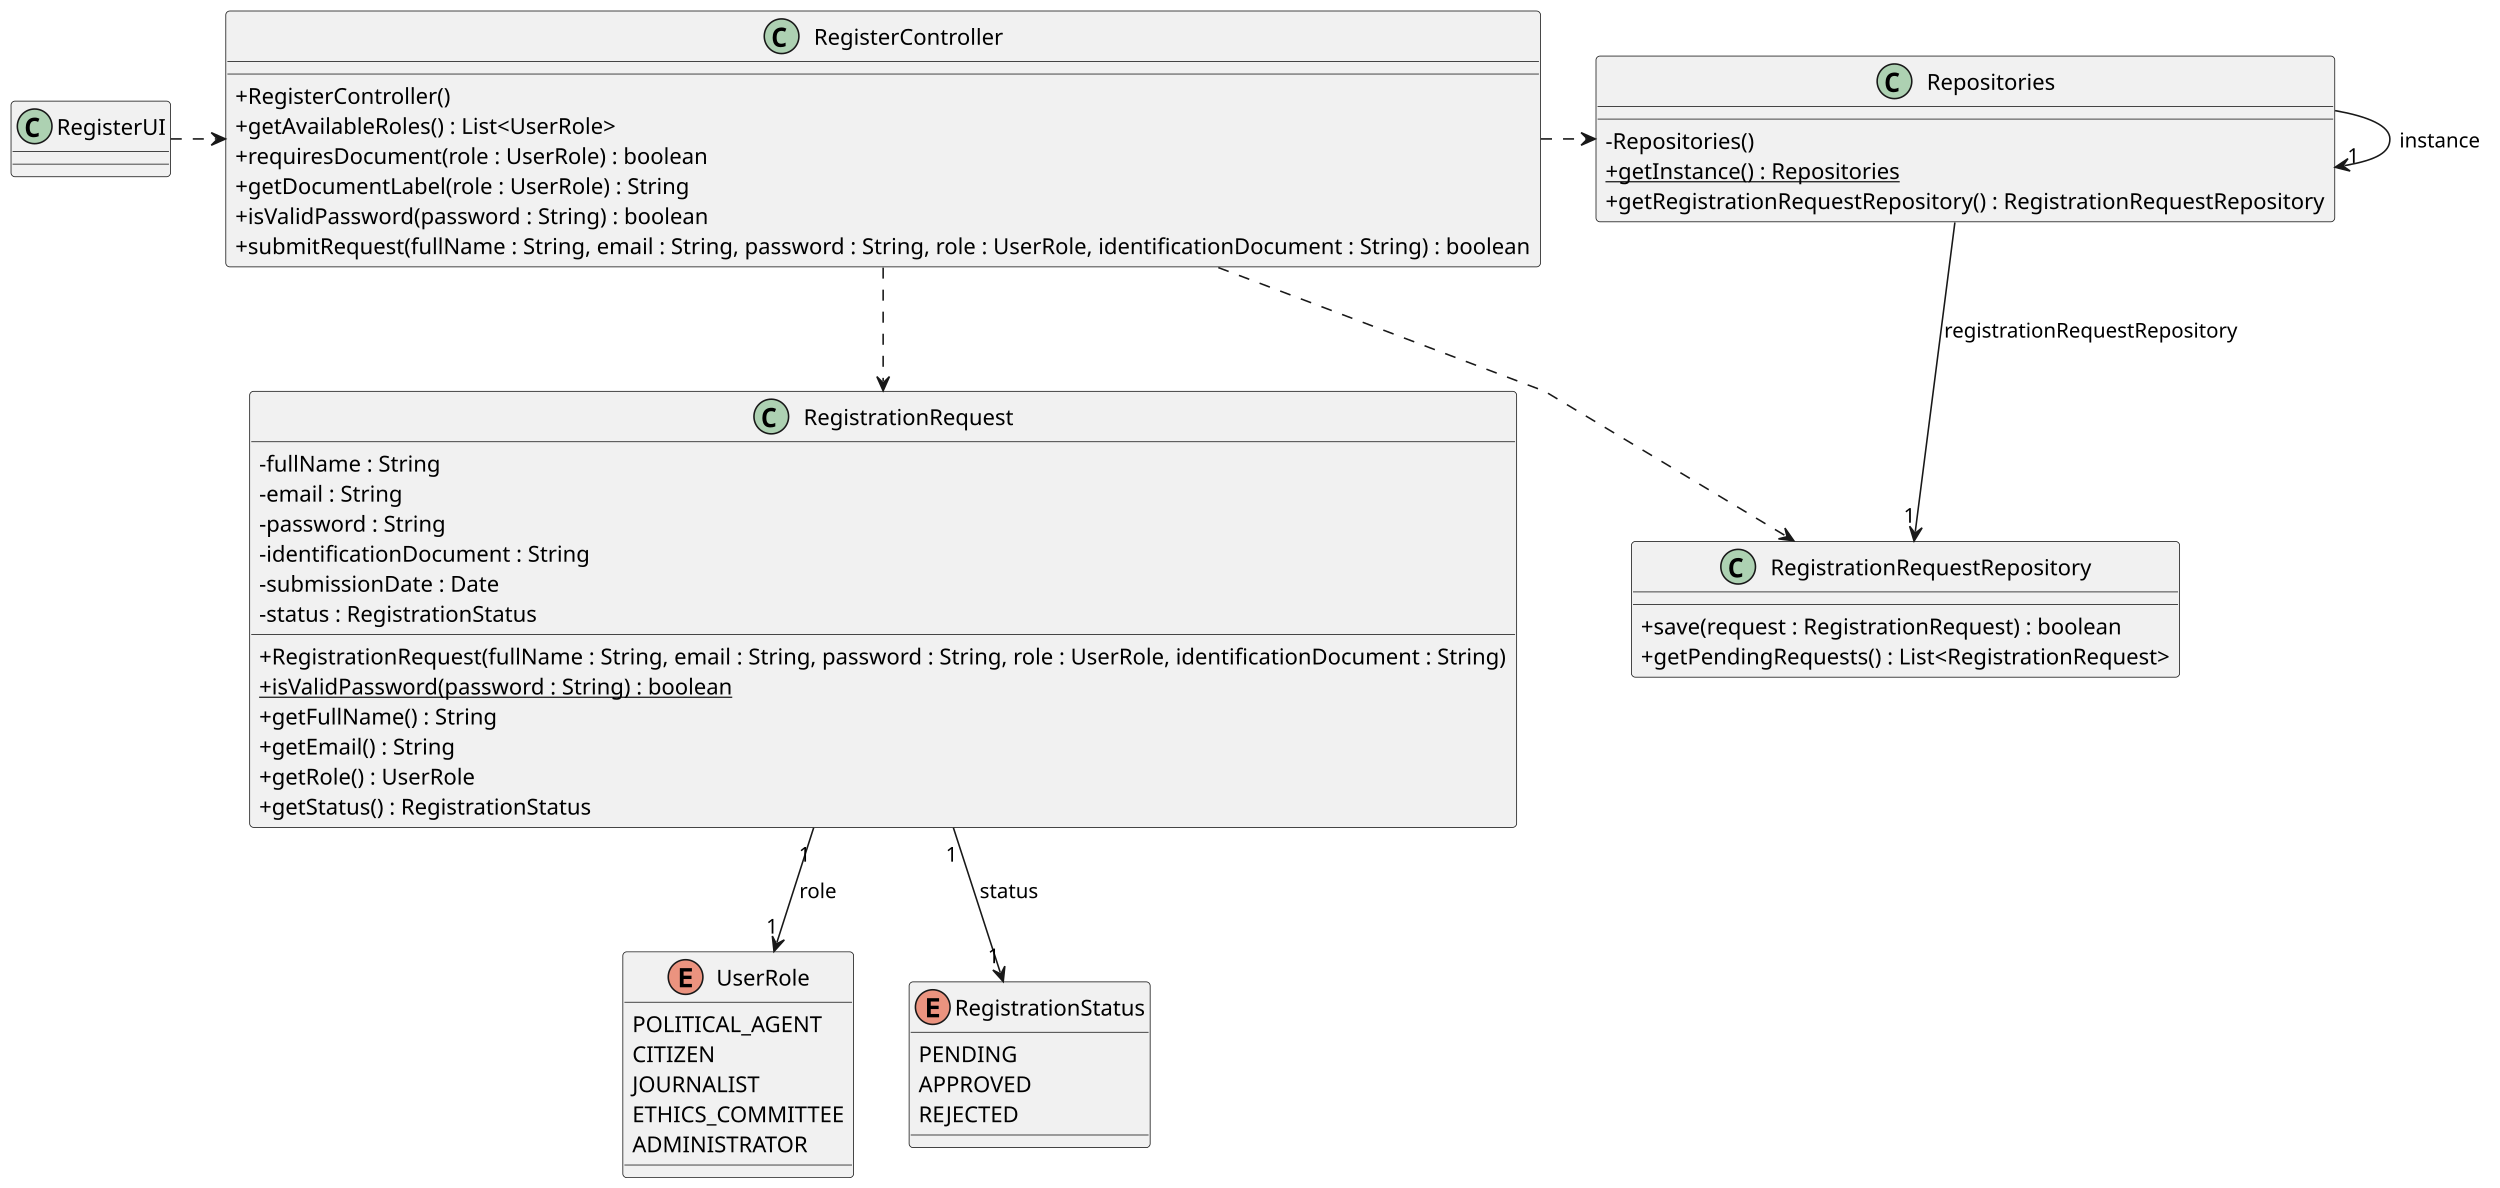
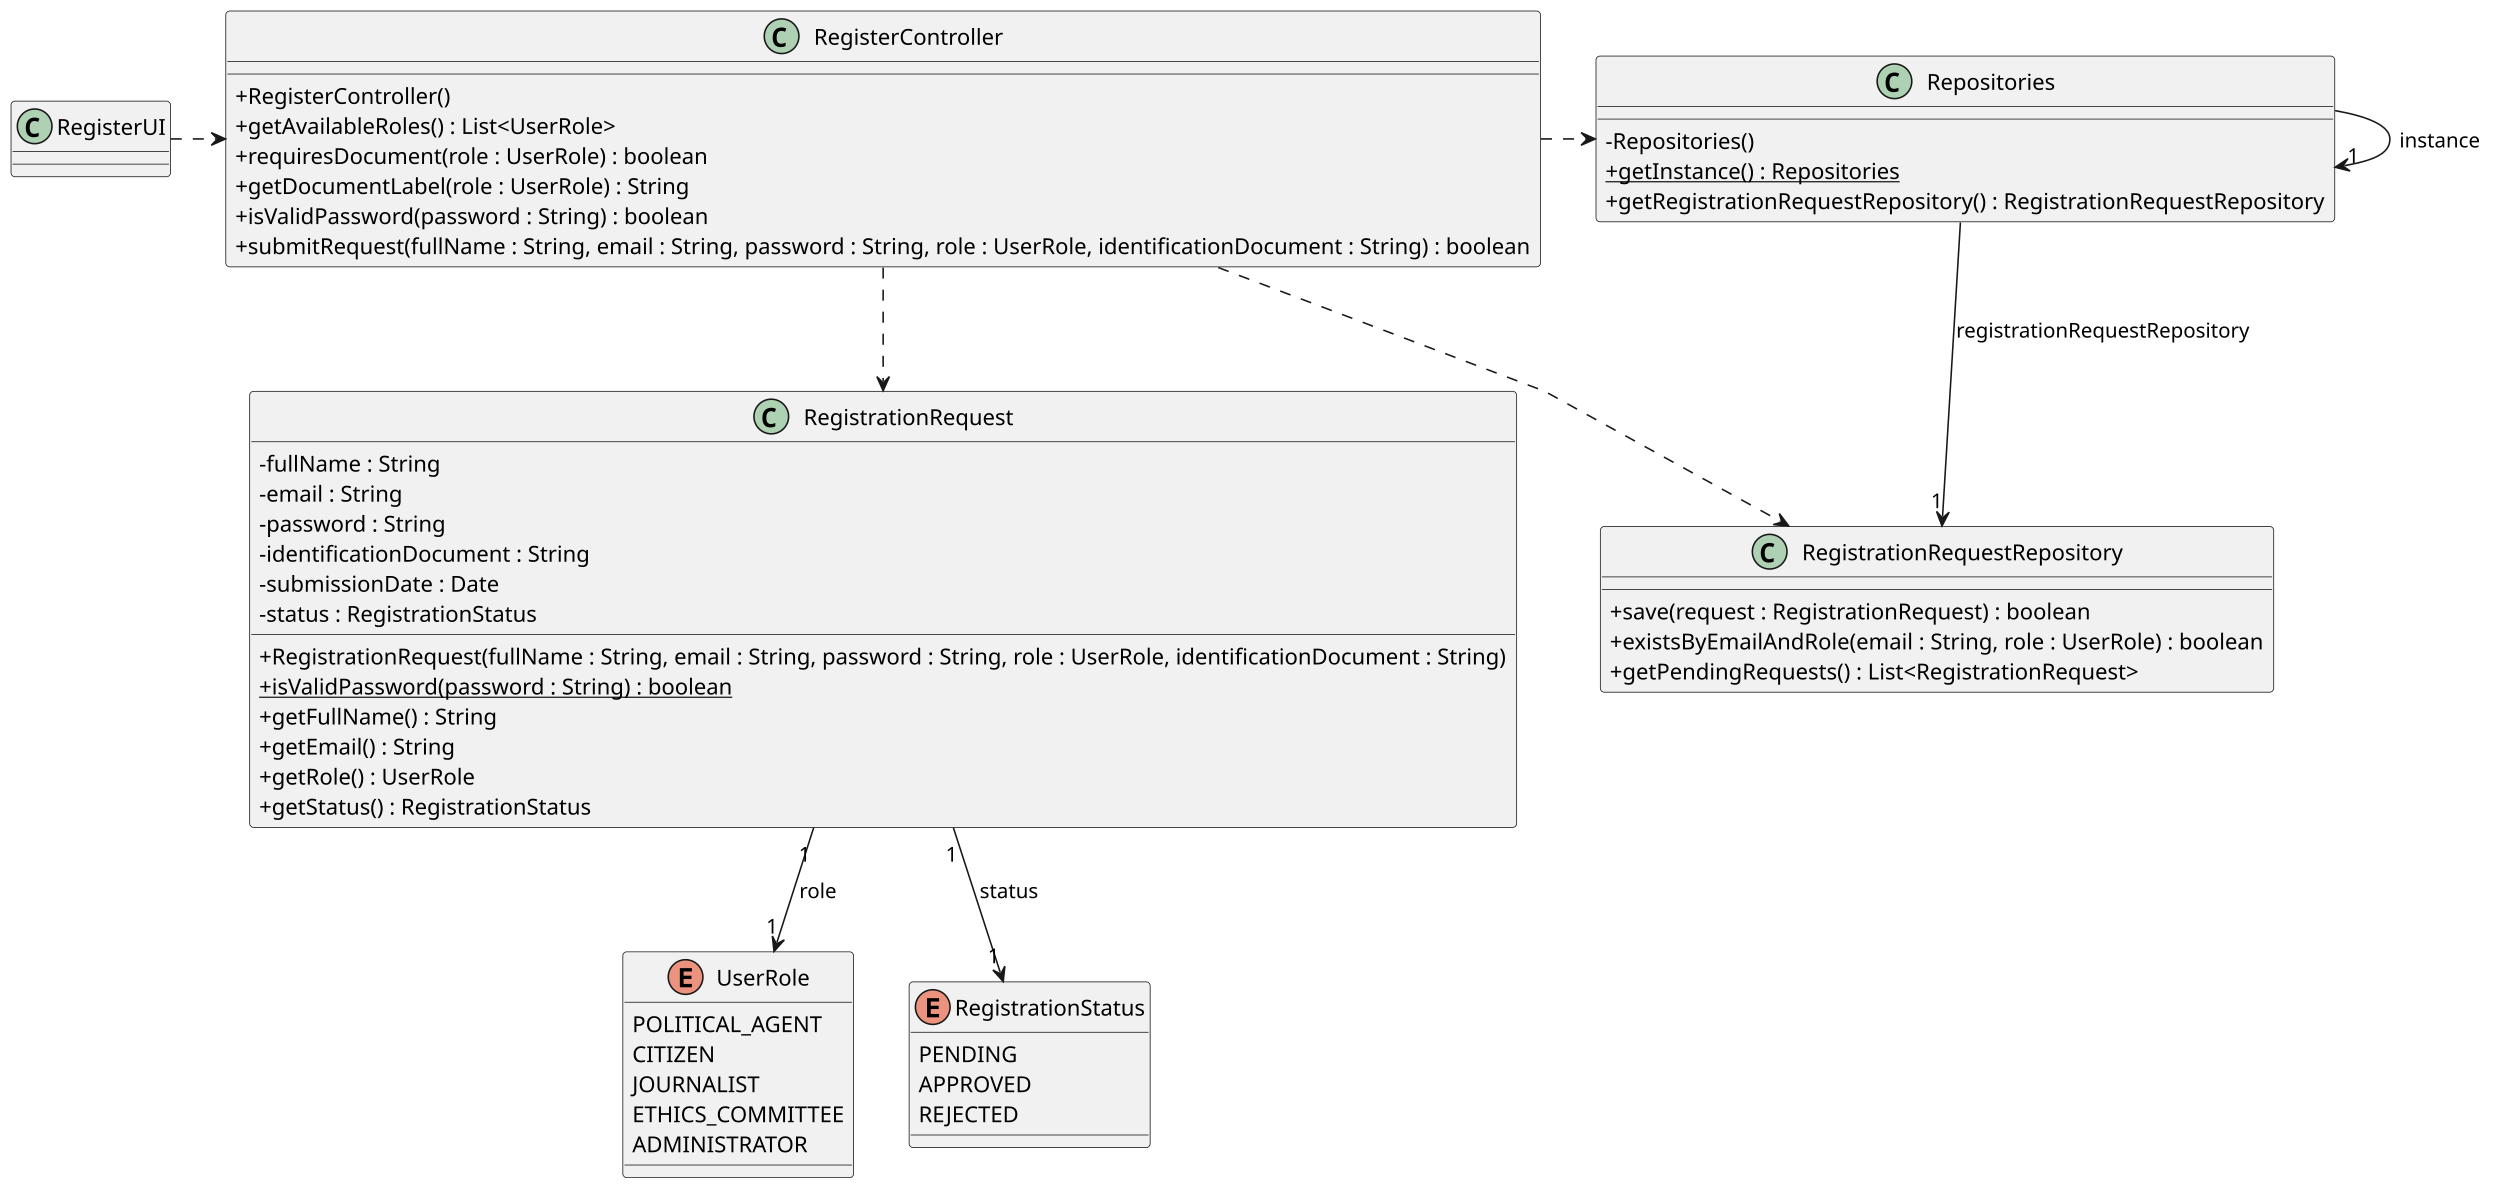
<svg xmlns="http://www.w3.org/2000/svg" contentStyleType="text/css" height="754px" preserveAspectRatio="none" style="width:1587px;height:754px;background:#FFFFFF;" version="1.1" viewBox="0 0 1587 754" width="1587px" zoomAndPan="magnify">
  <defs />
  <g>
    <g id="elem_RegisterUI">
      <rect codeLine="6" fill="#F1F1F1" height="48" id="RegisterUI" rx="2.5" ry="2.5" style="stroke:#181818;stroke-width:0.5;" width="101.244" x="7" y="64.2" />
      <ellipse cx="22" cy="80.2" fill="#ADD1B2" rx="11" ry="11" style="stroke:#181818;stroke-width:1;" />
      <path d="M21.469,87.122 Q19.719,87.122 18.578,86.388 Q17.453,85.638 16.891,84.294 Q16.344,82.934 16.344,81.138 Q16.344,79.106 17,77.653 Q17.656,76.2 18.938,75.419 Q20.219,74.638 22.094,74.638 Q22.984,74.638 23.656,74.825 Q24.328,74.997 25.016,75.341 L24.203,77.356 Q23.578,77.044 23.031,76.919 Q22.5,76.794 22.016,76.794 Q20.844,76.794 20.141,77.325 Q19.438,77.856 19.141,78.809 Q18.844,79.763 18.844,81.028 Q18.844,83.044 19.562,84.013 Q20.281,84.966 21.875,84.966 Q22.469,84.966 23.094,84.809 Q23.719,84.653 24.547,84.278 L24.547,86.497 Q23.812,86.809 23.016,86.966 Q22.234,87.122 21.469,87.122 Z " fill="#000000" />
      <text fill="#000000" font-family="sans-serif" font-size="14" lengthAdjust="spacing" textLength="69.244" x="36" y="85.632">RegisterUI</text>
      <line style="stroke:#181818;stroke-width:0.5;" x1="8" x2="107.244" y1="96.2" y2="96.2" />
      <line style="stroke:#181818;stroke-width:0.5;" x1="8" x2="107.244" y1="104.2" y2="104.2" />
    </g>
    <g id="elem_RegisterController">
      <rect codeLine="9" fill="#F1F1F1" height="162.407" id="RegisterController" rx="2.5" ry="2.5" style="stroke:#181818;stroke-width:0.5;" width="834.581" x="143.33" y="7" />
      <ellipse cx="496.15" cy="23" fill="#ADD1B2" rx="11" ry="11" style="stroke:#181818;stroke-width:1;" />
      <path d="M495.619,29.922 Q493.869,29.922 492.728,29.188 Q491.603,28.438 491.04,27.094 Q490.494,25.734 490.494,23.938 Q490.494,21.906 491.15,20.453 Q491.806,19 493.087,18.219 Q494.369,17.438 496.244,17.438 Q497.134,17.438 497.806,17.625 Q498.478,17.797 499.165,18.141 L498.353,20.156 Q497.728,19.844 497.181,19.719 Q496.65,19.594 496.165,19.594 Q494.994,19.594 494.29,20.125 Q493.587,20.656 493.29,21.609 Q492.994,22.562 492.994,23.828 Q492.994,25.844 493.712,26.812 Q494.431,27.766 496.025,27.766 Q496.619,27.766 497.244,27.609 Q497.869,27.453 498.697,27.078 L498.697,29.297 Q497.962,29.609 497.165,29.766 Q496.384,29.922 495.619,29.922 Z " fill="#000000" />
      <text fill="#000000" font-family="sans-serif" font-size="14" lengthAdjust="spacing" textLength="120.442" x="516.65" y="28.432">RegisterController</text>
      <line style="stroke:#181818;stroke-width:0.5;" x1="144.33" x2="976.911" y1="39" y2="39" />
      <line style="stroke:#181818;stroke-width:0.5;" x1="144.33" x2="976.911" y1="47" y2="47" />
      <text fill="#000000" font-family="sans-serif" font-size="14" lengthAdjust="spacing" textLength="136.85" x="149.33" y="65.966">+RegisterController()</text>
      <text fill="#000000" font-family="sans-serif" font-size="14" lengthAdjust="spacing" textLength="241.527" x="149.33" y="85.034">+getAvailableRoles() : List&lt;UserRole&gt;</text>
      <text fill="#000000" font-family="sans-serif" font-size="14" lengthAdjust="spacing" textLength="300.789" x="149.33" y="104.102">+requiresDocument(role : UserRole) : boolean</text>
      <text fill="#000000" font-family="sans-serif" font-size="14" lengthAdjust="spacing" textLength="288.553" x="149.33" y="123.17">+getDocumentLabel(role : UserRole) : String</text>
      <text fill="#000000" font-family="sans-serif" font-size="14" lengthAdjust="spacing" textLength="301.181" x="149.33" y="142.238">+isValidPassword(password : String) : boolean</text>
      <text fill="#000000" font-family="sans-serif" font-size="14" lengthAdjust="spacing" textLength="822.581" x="149.33" y="161.305">+submitRequest(fullName : String, email : String, password : String, role : UserRole, identificationDocument : String) : boolean</text>
    </g>
    <g id="elem_RegistrationRequest">
      <rect codeLine="18" fill="#F1F1F1" height="276.815" id="RegistrationRequest" rx="2.5" ry="2.5" style="stroke:#181818;stroke-width:0.5;" width="804.271" x="158.49" y="248.41" />
      <ellipse cx="489.61" cy="264.41" fill="#ADD1B2" rx="11" ry="11" style="stroke:#181818;stroke-width:1;" />
      <path d="M489.079,271.332 Q487.329,271.332 486.188,270.598 Q485.063,269.848 484.5,268.504 Q483.954,267.144 483.954,265.348 Q483.954,263.316 484.61,261.863 Q485.266,260.41 486.547,259.629 Q487.829,258.848 489.704,258.848 Q490.594,258.848 491.266,259.035 Q491.938,259.207 492.625,259.551 L491.813,261.566 Q491.188,261.254 490.641,261.129 Q490.11,261.004 489.625,261.004 Q488.454,261.004 487.75,261.535 Q487.047,262.066 486.75,263.019 Q486.454,263.973 486.454,265.238 Q486.454,267.254 487.172,268.223 Q487.891,269.176 489.485,269.176 Q490.079,269.176 490.704,269.019 Q491.329,268.863 492.157,268.488 L492.157,270.707 Q491.422,271.019 490.625,271.176 Q489.844,271.332 489.079,271.332 Z " fill="#000000" />
      <text fill="#000000" font-family="sans-serif" font-size="14" lengthAdjust="spacing" textLength="133.531" x="510.11" y="269.842">RegistrationRequest</text>
      <line style="stroke:#181818;stroke-width:0.5;" x1="159.49" x2="961.761" y1="280.41" y2="280.41" />
      <text fill="#000000" font-family="sans-serif" font-size="14" lengthAdjust="spacing" textLength="115.108" x="164.49" y="299.376">-fullName : String</text>
      <text fill="#000000" font-family="sans-serif" font-size="14" lengthAdjust="spacing" textLength="91" x="164.49" y="318.444">-email : String</text>
      <text fill="#000000" font-family="sans-serif" font-size="14" lengthAdjust="spacing" textLength="118.678" x="164.49" y="337.512">-password : String</text>
      <text fill="#000000" font-family="sans-serif" font-size="14" lengthAdjust="spacing" textLength="209.915" x="164.49" y="356.58">-identificationDocument : String</text>
      <text fill="#000000" font-family="sans-serif" font-size="14" lengthAdjust="spacing" textLength="152.403" x="164.49" y="375.648">-submissionDate : Date</text>
      <text fill="#000000" font-family="sans-serif" font-size="14" lengthAdjust="spacing" textLength="176.581" x="164.49" y="394.716">-status : RegistrationStatus</text>
      <line style="stroke:#181818;stroke-width:0.5;" x1="159.49" x2="961.761" y1="402.817" y2="402.817" />
      <text fill="#000000" font-family="sans-serif" font-size="14" lengthAdjust="spacing" textLength="792.271" x="164.49" y="421.783">+RegistrationRequest(fullName : String, email : String, password : String, role : UserRole, identificationDocument : String)</text>
      <text fill="#000000" font-family="sans-serif" font-size="14" lengthAdjust="spacing" text-decoration="underline" textLength="301.181" x="164.49" y="440.851">+isValidPassword(password : String) : boolean</text>
      <text fill="#000000" font-family="sans-serif" font-size="14" lengthAdjust="spacing" textLength="151.017" x="164.49" y="459.919">+getFullName() : String</text>
      <text fill="#000000" font-family="sans-serif" font-size="14" lengthAdjust="spacing" textLength="124.347" x="164.49" y="478.987">+getEmail() : String</text>
      <text fill="#000000" font-family="sans-serif" font-size="14" lengthAdjust="spacing" textLength="136.989" x="164.49" y="498.055">+getRole() : UserRole</text>
      <text fill="#000000" font-family="sans-serif" font-size="14" lengthAdjust="spacing" textLength="211.021" x="164.49" y="517.123">+getStatus() : RegistrationStatus</text>
    </g>
    <g id="elem_RegistrationRequestRepository">
-       <rect codeLine="33" fill="#F1F1F1" height="86.136" id="RegistrationRequestRepository" rx="2.5" ry="2.5" style="stroke:#181818;stroke-width:0.5;" width="347.985" x="1035.63" y="343.74" />
-       <ellipse cx="1103.383" cy="359.74" fill="#ADD1B2" rx="11" ry="11" style="stroke:#181818;stroke-width:1;" />
-       <path d="M1102.851,366.662 Q1101.101,366.662 1099.961,365.928 Q1098.836,365.178 1098.273,363.834 Q1097.726,362.474 1097.726,360.678 Q1097.726,358.646 1098.383,357.193 Q1099.039,355.74 1100.32,354.959 Q1101.601,354.178 1103.476,354.178 Q1104.367,354.178 1105.039,354.365 Q1105.711,354.537 1106.398,354.881 L1105.586,356.896 Q1104.961,356.584 1104.414,356.459 Q1103.883,356.334 1103.398,356.334 Q1102.226,356.334 1101.523,356.865 Q1100.82,357.396 1100.523,358.349 Q1100.226,359.303 1100.226,360.568 Q1100.226,362.584 1100.945,363.553 Q1101.664,364.506 1103.258,364.506 Q1103.851,364.506 1104.476,364.349 Q1105.101,364.193 1105.93,363.818 L1105.93,366.037 Q1105.195,366.349 1104.398,366.506 Q1103.617,366.662 1102.851,366.662 Z " fill="#000000" />
-       <text fill="#000000" font-family="sans-serif" font-size="14" lengthAdjust="spacing" textLength="203.979" x="1123.883" y="365.172">RegistrationRequestRepository</text>
-       <line style="stroke:#181818;stroke-width:0.5;" x1="1036.63" x2="1382.615" y1="375.74" y2="375.74" />
-       <line style="stroke:#181818;stroke-width:0.5;" x1="1036.63" x2="1382.615" y1="383.74" y2="383.74" />
-       <text fill="#000000" font-family="sans-serif" font-size="14" lengthAdjust="spacing" textLength="305.731" x="1041.63" y="402.706">+save(request : RegistrationRequest) : boolean</text>
-       <text fill="#000000" font-family="sans-serif" font-size="14" lengthAdjust="spacing" textLength="335.985" x="1041.63" y="421.774">+getPendingRequests() : List&lt;RegistrationRequest&gt;</text>
+       <rect codeLine="33" fill="#F1F1F1" height="105.204" id="RegistrationRequestRepository" rx="2.5" ry="2.5" style="stroke:#181818;stroke-width:0.5;" width="427.448" x="1015.9" y="334.21" />
+       <ellipse cx="1123.385" cy="350.21" fill="#ADD1B2" rx="11" ry="11" style="stroke:#181818;stroke-width:1;" />
+       <path d="M1122.853,357.132 Q1121.103,357.132 1119.963,356.397 Q1118.838,355.647 1118.275,354.304 Q1117.728,352.944 1117.728,351.147 Q1117.728,349.116 1118.385,347.663 Q1119.041,346.21 1120.322,345.429 Q1121.603,344.647 1123.478,344.647 Q1124.369,344.647 1125.041,344.835 Q1125.713,345.007 1126.4,345.351 L1125.588,347.366 Q1124.963,347.054 1124.416,346.929 Q1123.885,346.804 1123.4,346.804 Q1122.228,346.804 1121.525,347.335 Q1120.822,347.866 1120.525,348.819 Q1120.228,349.772 1120.228,351.038 Q1120.228,353.054 1120.947,354.022 Q1121.666,354.976 1123.26,354.976 Q1123.853,354.976 1124.478,354.819 Q1125.103,354.663 1125.931,354.288 L1125.931,356.507 Q1125.197,356.819 1124.4,356.976 Q1123.619,357.132 1122.853,357.132 Z " fill="#000000" />
+       <text fill="#000000" font-family="sans-serif" font-size="14" lengthAdjust="spacing" textLength="203.979" x="1143.885" y="355.642">RegistrationRequestRepository</text>
+       <line style="stroke:#181818;stroke-width:0.5;" x1="1016.9" x2="1442.348" y1="366.21" y2="366.21" />
+       <line style="stroke:#181818;stroke-width:0.5;" x1="1016.9" x2="1442.348" y1="374.21" y2="374.21" />
+       <text fill="#000000" font-family="sans-serif" font-size="14" lengthAdjust="spacing" textLength="305.731" x="1021.9" y="393.176">+save(request : RegistrationRequest) : boolean</text>
+       <text fill="#000000" font-family="sans-serif" font-size="14" lengthAdjust="spacing" textLength="415.448" x="1021.9" y="412.244">+existsByEmailAndRole(email : String, role : UserRole) : boolean</text>
+       <text fill="#000000" font-family="sans-serif" font-size="14" lengthAdjust="spacing" textLength="335.985" x="1021.9" y="431.312">+getPendingRequests() : List&lt;RegistrationRequest&gt;</text>
    </g>
    <g id="elem_Repositories">
-       <rect codeLine="38" fill="#F1F1F1" height="105.204" id="Repositories" rx="2.5" ry="2.5" style="stroke:#181818;stroke-width:0.5;" width="468.958" x="1013.14" y="35.6" />
+       <rect codeLine="39" fill="#F1F1F1" height="105.204" id="Repositories" rx="2.5" ry="2.5" style="stroke:#181818;stroke-width:0.5;" width="468.958" x="1013.14" y="35.6" />
      <ellipse cx="1202.608" cy="51.6" fill="#ADD1B2" rx="11" ry="11" style="stroke:#181818;stroke-width:1;" />
      <path d="M1202.077,58.522 Q1200.327,58.522 1199.186,57.788 Q1198.061,57.038 1197.499,55.694 Q1196.952,54.334 1196.952,52.538 Q1196.952,50.506 1197.608,49.053 Q1198.265,47.6 1199.546,46.819 Q1200.827,46.038 1202.702,46.038 Q1203.593,46.038 1204.265,46.225 Q1204.936,46.397 1205.624,46.741 L1204.811,48.756 Q1204.186,48.444 1203.64,48.319 Q1203.108,48.194 1202.624,48.194 Q1201.452,48.194 1200.749,48.725 Q1200.046,49.256 1199.749,50.209 Q1199.452,51.163 1199.452,52.428 Q1199.452,54.444 1200.171,55.413 Q1200.89,56.366 1202.483,56.366 Q1203.077,56.366 1203.702,56.209 Q1204.327,56.053 1205.155,55.678 L1205.155,57.897 Q1204.421,58.209 1203.624,58.366 Q1202.843,58.522 1202.077,58.522 Z " fill="#000000" />
      <text fill="#000000" font-family="sans-serif" font-size="14" lengthAdjust="spacing" textLength="81.522" x="1223.108" y="57.032">Repositories</text>
      <line style="stroke:#181818;stroke-width:0.5;" x1="1014.14" x2="1481.098" y1="67.6" y2="67.6" />
      <line style="stroke:#181818;stroke-width:0.5;" x1="1014.14" x2="1481.098" y1="75.6" y2="75.6" />
      <text fill="#000000" font-family="sans-serif" font-size="14" lengthAdjust="spacing" textLength="94.43" x="1019.14" y="94.566">-Repositories()</text>
      <text fill="#000000" font-family="sans-serif" font-size="14" lengthAdjust="spacing" text-decoration="underline" textLength="186.801" x="1019.14" y="113.634">+getInstance() : Repositories</text>
      <text fill="#000000" font-family="sans-serif" font-size="14" lengthAdjust="spacing" textLength="456.958" x="1019.14" y="132.702">+getRegistrationRequestRepository() : RegistrationRequestRepository</text>
    </g>
    <g id="elem_UserRole">
-       <rect codeLine="44" fill="#F1F1F1" height="143.34" id="UserRole" rx="2.5" ry="2.5" style="stroke:#181818;stroke-width:0.5;" width="146.498" x="395.37" y="604.22" />
+       <rect codeLine="45" fill="#F1F1F1" height="143.34" id="UserRole" rx="2.5" ry="2.5" style="stroke:#181818;stroke-width:0.5;" width="146.498" x="395.37" y="604.22" />
      <ellipse cx="435.207" cy="620.22" fill="#EB937F" rx="11" ry="11" style="stroke:#181818;stroke-width:1;" />
      <path d="M431.567,626.72 L431.567,614.579 L439.223,614.579 L439.223,616.704 L433.942,616.704 L433.942,619.361 L438.957,619.361 L438.957,621.486 L433.942,621.486 L433.942,624.595 L439.223,624.595 L439.223,626.72 L431.567,626.72 Z " fill="#000000" />
      <text fill="#000000" font-family="sans-serif" font-size="14" lengthAdjust="spacing" textLength="59.304" x="454.726" y="625.652">UserRole</text>
      <line style="stroke:#181818;stroke-width:0.5;" x1="396.37" x2="540.867" y1="636.22" y2="636.22" />
      <text fill="#000000" font-family="sans-serif" font-size="14" lengthAdjust="spacing" textLength="120.707" x="401.37" y="655.186">POLITICAL_AGENT</text>
      <text fill="#000000" font-family="sans-serif" font-size="14" lengthAdjust="spacing" textLength="52.556" x="401.37" y="674.254">CITIZEN</text>
      <text fill="#000000" font-family="sans-serif" font-size="14" lengthAdjust="spacing" textLength="80.836" x="401.37" y="693.322">JOURNALIST</text>
      <text fill="#000000" font-family="sans-serif" font-size="14" lengthAdjust="spacing" textLength="134.498" x="401.37" y="712.39">ETHICS_COMMITTEE</text>
      <text fill="#000000" font-family="sans-serif" font-size="14" lengthAdjust="spacing" textLength="112.546" x="401.37" y="731.458">ADMINISTRATOR</text>
      <line style="stroke:#181818;stroke-width:0.5;" x1="396.37" x2="540.867" y1="739.56" y2="739.56" />
    </g>
    <g id="elem_RegistrationStatus">
-       <rect codeLine="52" fill="#F1F1F1" height="105.204" id="RegistrationStatus" rx="2.5" ry="2.5" style="stroke:#181818;stroke-width:0.5;" width="153.016" x="577.11" y="623.29" />
+       <rect codeLine="53" fill="#F1F1F1" height="105.204" id="RegistrationStatus" rx="2.5" ry="2.5" style="stroke:#181818;stroke-width:0.5;" width="153.016" x="577.11" y="623.29" />
      <ellipse cx="592.11" cy="639.29" fill="#EB937F" rx="11" ry="11" style="stroke:#181818;stroke-width:1;" />
      <path d="M588.469,645.79 L588.469,633.649 L596.126,633.649 L596.126,635.774 L590.844,635.774 L590.844,638.431 L595.86,638.431 L595.86,640.556 L590.844,640.556 L590.844,643.665 L596.126,643.665 L596.126,645.79 L588.469,645.79 Z " fill="#000000" />
      <text fill="#000000" font-family="sans-serif" font-size="14" lengthAdjust="spacing" textLength="121.016" x="606.11" y="644.722">RegistrationStatus</text>
      <line style="stroke:#181818;stroke-width:0.5;" x1="578.11" x2="729.126" y1="655.29" y2="655.29" />
      <text fill="#000000" font-family="sans-serif" font-size="14" lengthAdjust="spacing" textLength="62.692" x="583.11" y="674.256">PENDING</text>
      <text fill="#000000" font-family="sans-serif" font-size="14" lengthAdjust="spacing" textLength="71.932" x="583.11" y="693.324">APPROVED</text>
      <text fill="#000000" font-family="sans-serif" font-size="14" lengthAdjust="spacing" textLength="62.734" x="583.11" y="712.392">REJECTED</text>
      <line style="stroke:#181818;stroke-width:0.5;" x1="578.11" x2="729.126" y1="720.494" y2="720.494" />
    </g>
    <g id="link_RegisterUI_RegisterController">
-       <path codeLine="58" d="M108.38,88.2 C119.37,88.2 125.26,88.2 137.11,88.2 " fill="none" id="RegisterUI-to-RegisterController" style="stroke:#181818;stroke-width:1;stroke-dasharray:7.0,7.0;" />
+       <path codeLine="59" d="M108.38,88.2 C119.37,88.2 125.26,88.2 137.11,88.2 " fill="none" id="RegisterUI-to-RegisterController" style="stroke:#181818;stroke-width:1;stroke-dasharray:7.0,7.0;" />
      <polygon fill="#181818" points="143.11,88.2,134.11,84.2,138.11,88.2,134.11,92.2,143.11,88.2" style="stroke:#181818;stroke-width:1;" />
    </g>
    <g id="link_RegisterController_Repositories">
-       <path codeLine="59" d="M978.21,88.2 C993.59,88.2 999.85,88.2 1006.68,88.2 " fill="none" id="RegisterController-to-Repositories" style="stroke:#181818;stroke-width:1;stroke-dasharray:7.0,7.0;" />
+       <path codeLine="60" d="M978.21,88.2 C993.59,88.2 999.85,88.2 1006.68,88.2 " fill="none" id="RegisterController-to-Repositories" style="stroke:#181818;stroke-width:1;stroke-dasharray:7.0,7.0;" />
      <polygon fill="#181818" points="1012.68,88.2,1003.68,84.2,1007.68,88.2,1003.68,92.2,1012.68,88.2" style="stroke:#181818;stroke-width:1;" />
    </g>
    <g id="link_RegisterController_RegistrationRequestRepository">
-       <path codeLine="60" d="M773.39,169.85 C877.46,209.3 980.62,248.41 980.62,248.41 C980.62,248.41 1066.335,299.832 1133.585,340.192 " fill="none" id="RegisterController-to-RegistrationRequestRepository" style="stroke:#181818;stroke-width:1;stroke-dasharray:7.0,7.0;" />
-       <polygon fill="#181818" points="1138.73,343.28,1133.071,335.219,1134.443,340.707,1128.955,342.078,1138.73,343.28" style="stroke:#181818;stroke-width:1;" />
+       <path codeLine="61" d="M773.39,169.85 C877.46,209.3 980.62,248.41 980.62,248.41 C980.62,248.41 1059.717,292.051 1130.237,330.961 " fill="none" id="RegisterController-to-RegistrationRequestRepository" style="stroke:#181818;stroke-width:1;stroke-dasharray:7.0,7.0;" />
+       <polygon fill="#181818" points="1135.49,333.86,1129.542,326.01,1131.112,331.445,1125.678,333.014,1135.49,333.86" style="stroke:#181818;stroke-width:1;" />
    </g>
    <g id="link_RegisterController_RegistrationRequest">
-       <path codeLine="61" d="M560.62,169.86 C560.62,194.05 560.62,215.29 560.62,242.07 " fill="none" id="RegisterController-to-RegistrationRequest" style="stroke:#181818;stroke-width:1;stroke-dasharray:7.0,7.0;" />
+       <path codeLine="62" d="M560.62,169.86 C560.62,194.05 560.62,215.29 560.62,242.07 " fill="none" id="RegisterController-to-RegistrationRequest" style="stroke:#181818;stroke-width:1;stroke-dasharray:7.0,7.0;" />
      <polygon fill="#181818" points="560.62,248.07,564.62,239.07,560.62,243.07,556.62,239.07,560.62,248.07" style="stroke:#181818;stroke-width:1;" />
    </g>
    <g id="link_Repositories_Repositories">
-       <path codeLine="62" d="M1482.31,70.22 C1503.67,73.96 1517.1,79.95 1517.1,88.2 C1517.1,96.45 1509.58,101.415 1488.22,105.155 " fill="none" id="Repositories-to-Repositories" style="stroke:#181818;stroke-width:1;" />
+       <path codeLine="63" d="M1482.31,70.22 C1503.67,73.96 1517.1,79.95 1517.1,88.2 C1517.1,96.45 1509.58,101.415 1488.22,105.155 " fill="none" id="Repositories-to-Repositories" style="stroke:#181818;stroke-width:1;" />
      <polygon fill="#181818" points="1482.31,106.19,1491.865,108.578,1487.235,105.328,1490.485,100.698,1482.31,106.19" style="stroke:#181818;stroke-width:1;" />
      <text fill="#000000" font-family="sans-serif" font-size="13" lengthAdjust="spacing" textLength="51.207" x="1523.1" y="93.597">instance</text>
      <text fill="#000000" font-family="sans-serif" font-size="13" lengthAdjust="spacing" textLength="7.436" x="1490.133" y="103.41">1</text>
    </g>
    <g id="link_Repositories_RegistrationRequestRepository">
-       <path codeLine="63" d="M1240.96,141.21 C1233.59,198.69 1222.632,284.238 1215.812,337.529 " fill="none" id="Repositories-to-RegistrationRequestRepository" style="stroke:#181818;stroke-width:1;" />
-       <polygon fill="#181818" points="1215.05,343.48,1220.16,335.061,1215.685,338.521,1212.225,334.045,1215.05,343.48" style="stroke:#181818;stroke-width:1;" />
-       <text fill="#000000" font-family="sans-serif" font-size="13" lengthAdjust="spacing" textLength="186.693" x="1234.14" y="214.307">registrationRequestRepository</text>
-       <text fill="#000000" font-family="sans-serif" font-size="13" lengthAdjust="spacing" textLength="7.436" x="1208.405" y="331.851">1</text>
+       <path codeLine="64" d="M1244.47,141.21 C1241.18,195.37 1236.424,273.741 1233.134,327.881 " fill="none" id="Repositories-to-RegistrationRequestRepository" style="stroke:#181818;stroke-width:1;" />
+       <polygon fill="#181818" points="1232.77,333.87,1237.309,325.129,1233.073,328.879,1229.323,324.644,1232.77,333.87" style="stroke:#181818;stroke-width:1;" />
+       <text fill="#000000" font-family="sans-serif" font-size="13" lengthAdjust="spacing" textLength="186.693" x="1241.76" y="214.307">registrationRequestRepository</text>
+       <text fill="#000000" font-family="sans-serif" font-size="13" lengthAdjust="spacing" textLength="7.436" x="1225.752" y="322.558">1</text>
    </g>
    <g id="link_RegistrationRequest_UserRole">
-       <path codeLine="64" d="M516.51,525.47 C507.79,552.66 500.823,574.427 493.173,598.277 " fill="none" id="RegistrationRequest-to-UserRole" style="stroke:#181818;stroke-width:1;" />
+       <path codeLine="65" d="M516.51,525.47 C507.79,552.66 500.823,574.427 493.173,598.277 " fill="none" id="RegistrationRequest-to-UserRole" style="stroke:#181818;stroke-width:1;" />
      <polygon fill="#181818" points="491.34,603.99,497.898,596.642,492.867,599.229,490.28,594.198,491.34,603.99" style="stroke:#181818;stroke-width:1;" />
      <text fill="#000000" font-family="sans-serif" font-size="13" lengthAdjust="spacing" textLength="23.92" x="507.38" y="570.117">role</text>
      <text fill="#000000" font-family="sans-serif" font-size="13" lengthAdjust="spacing" textLength="7.436" x="507.066" y="546.973">1</text>
      <text fill="#000000" font-family="sans-serif" font-size="13" lengthAdjust="spacing" textLength="7.436" x="486.345" y="592.632">1</text>
    </g>
    <g id="link_RegistrationRequest_RegistrationStatus">
-       <path codeLine="65" d="M605.22,525.47 C616.5,560.29 626.081,589.872 635.001,617.402 " fill="none" id="RegistrationRequest-to-RegistrationStatus" style="stroke:#181818;stroke-width:1;" />
+       <path codeLine="66" d="M605.22,525.47 C616.5,560.29 626.081,589.872 635.001,617.402 " fill="none" id="RegistrationRequest-to-RegistrationStatus" style="stroke:#181818;stroke-width:1;" />
      <polygon fill="#181818" points="636.85,623.11,637.881,613.315,635.309,618.353,630.271,615.781,636.85,623.11" style="stroke:#181818;stroke-width:1;" />
      <text fill="#000000" font-family="sans-serif" font-size="13" lengthAdjust="spacing" textLength="37.167" x="621.89" y="570.117">status</text>
      <text fill="#000000" font-family="sans-serif" font-size="13" lengthAdjust="spacing" textLength="7.436" x="600.35" y="546.973">1</text>
      <text fill="#000000" font-family="sans-serif" font-size="13" lengthAdjust="spacing" textLength="7.436" x="627.03" y="611.439">1</text>
    </g>
  </g>
</svg>
